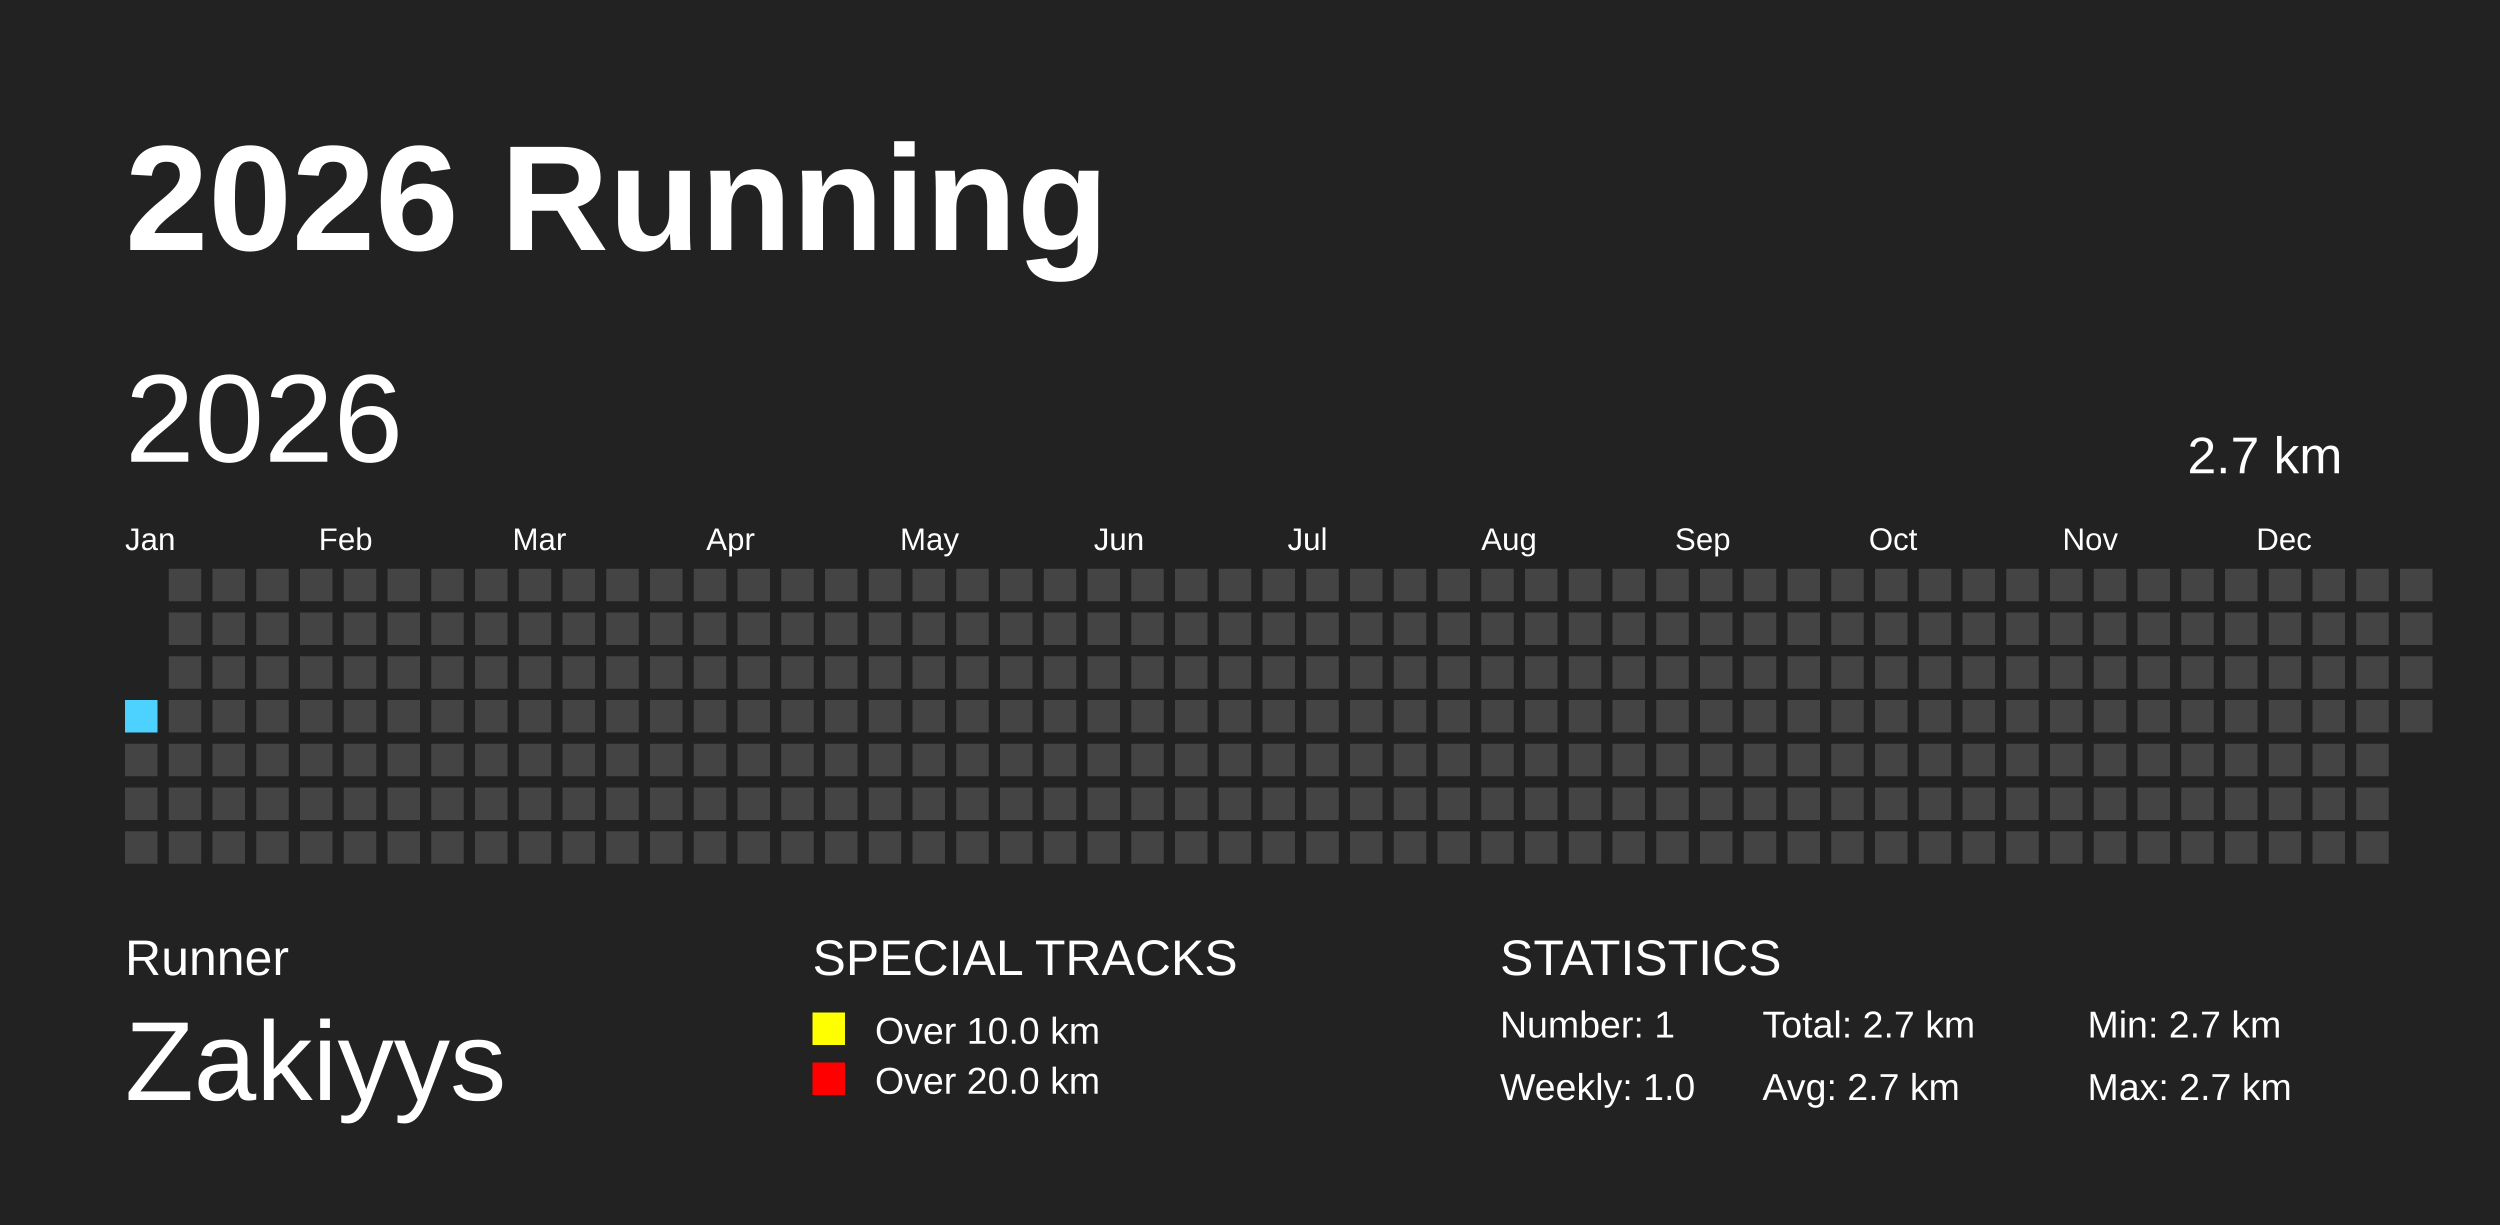
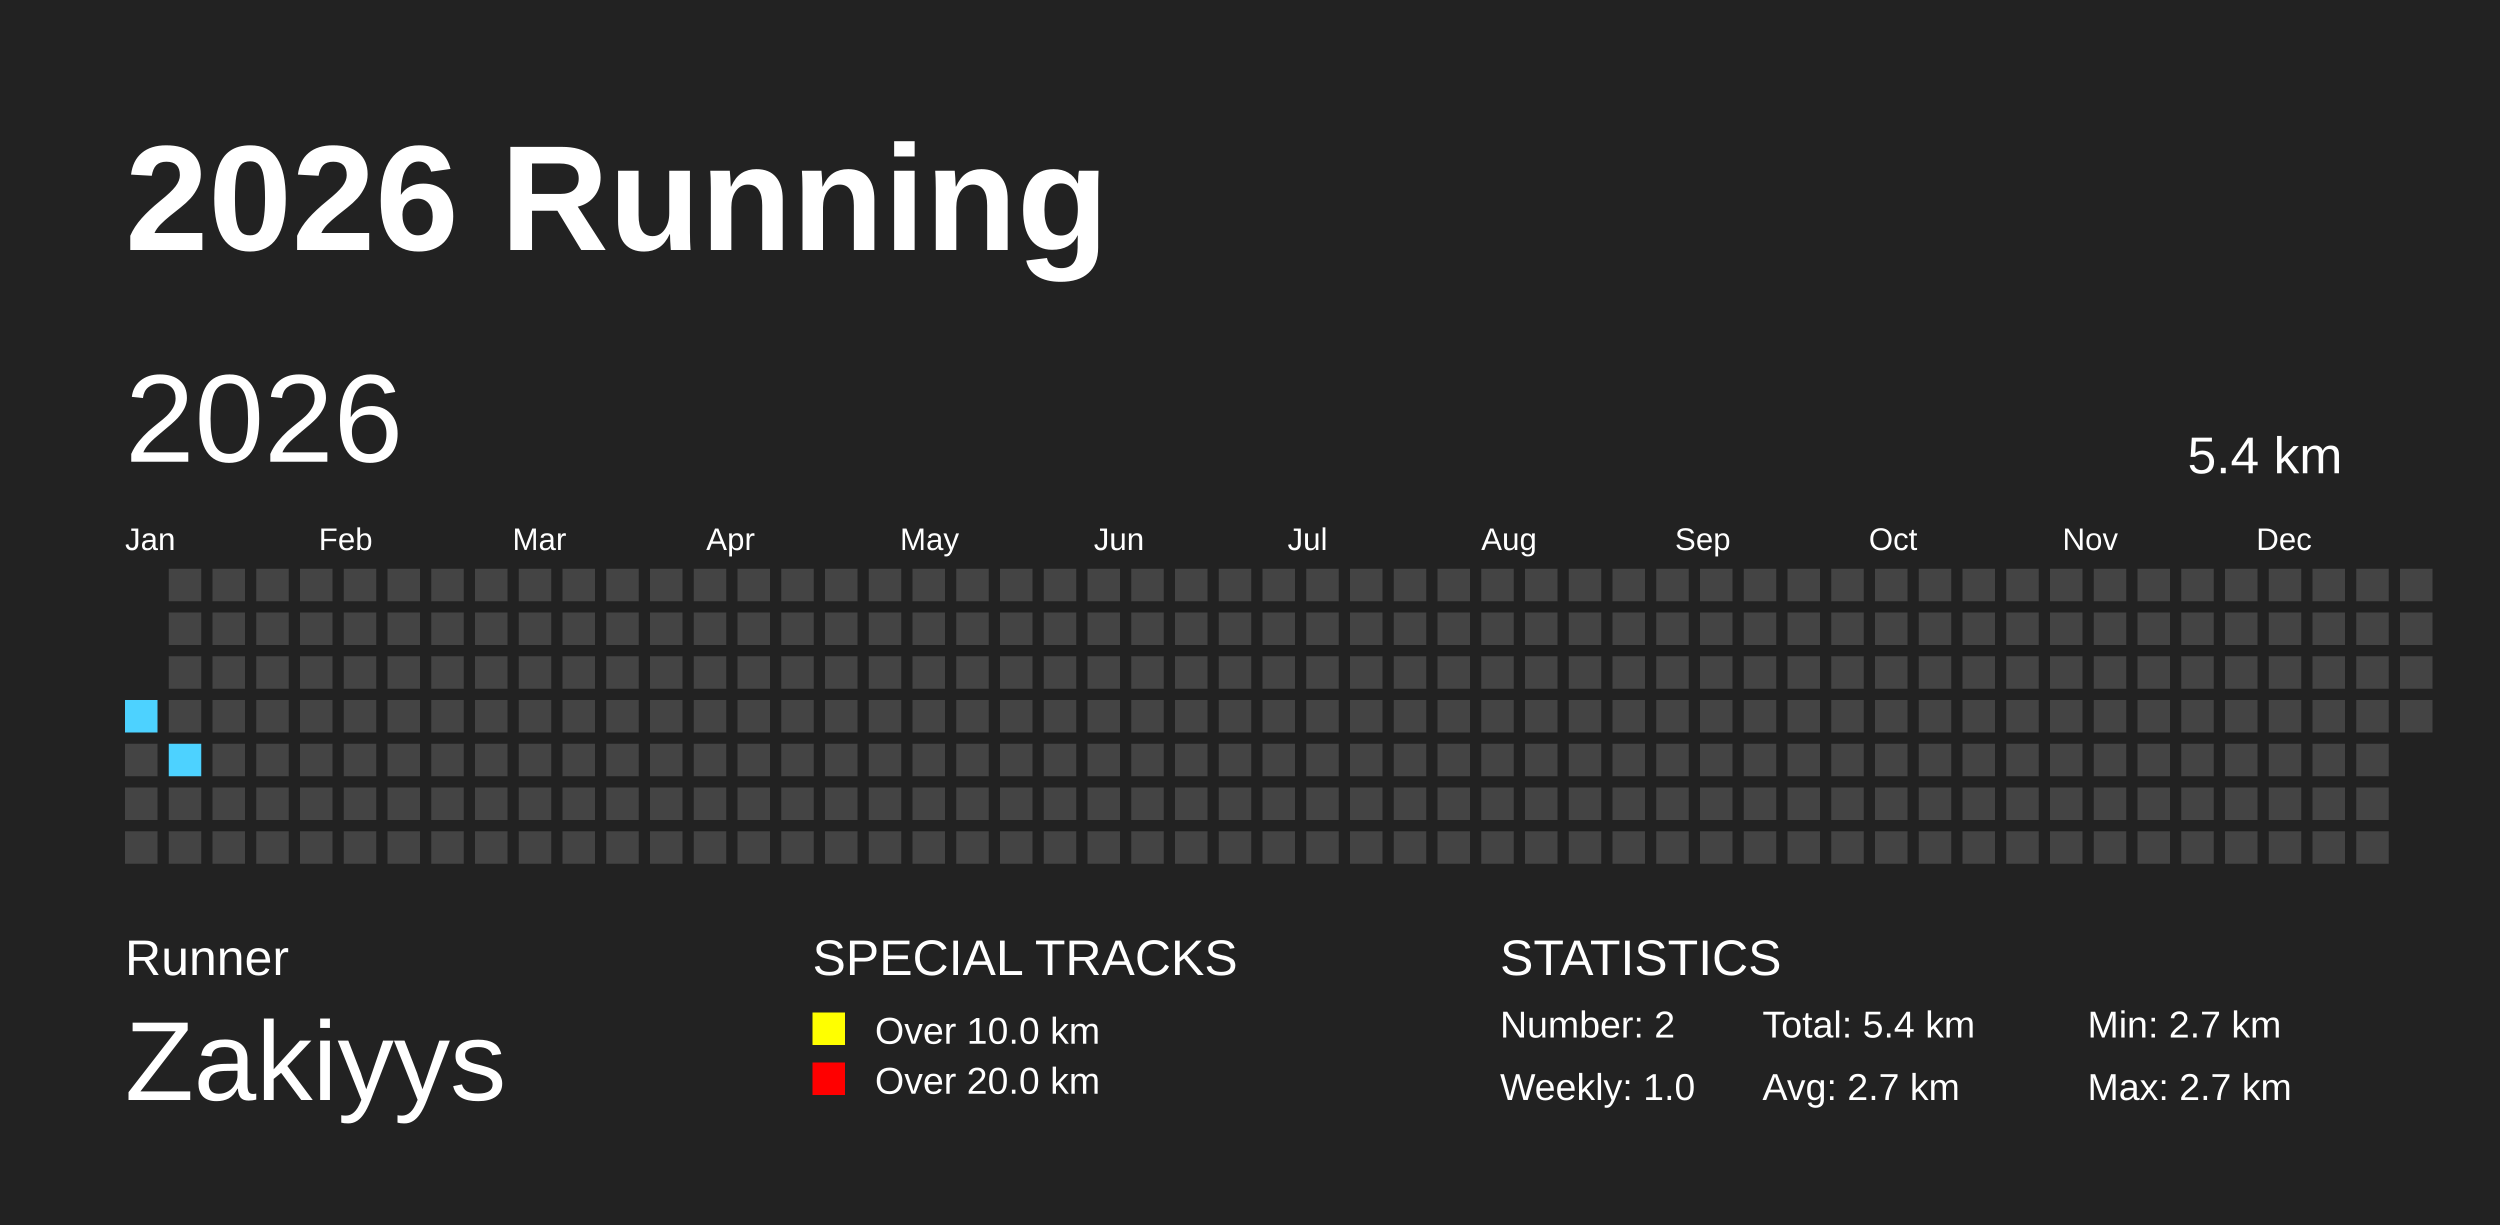
<svg xmlns="http://www.w3.org/2000/svg" baseProfile="full" height="98mm" version="1.1" viewBox="0,0,200,98" width="200mm">
  <defs />
  <rect fill="#222222" height="98" width="200" x="0" y="0" />
  <text fill="#FFFFFF" style="font-size:12px; font-family:Arial; font-weight:bold;" x="10" y="20">2026 Running</text>
  <text fill="#FFFFFF" style="font-size:4px; font-family:Arial" x="10" y="78">Runner</text>
  <text fill="#FFFFFF" style="font-size:9px; font-family:Arial" x="10" y="88">Zakiyys</text>
  <text fill="#FFFFFF" style="font-size:4px; font-family:Arial" x="65" y="78">SPECIAL TRACKS</text>
  <rect fill="yellow" height="2.6" width="2.6" x="65" y="81" />
  <text fill="#FFFFFF" style="font-size:3px; font-family:Arial" x="70" y="83.5">Over 10.0 km</text>
  <rect fill="red" height="2.6" width="2.6" x="65" y="85" />
  <text fill="#FFFFFF" style="font-size:3px; font-family:Arial" x="70" y="87.5">Over 20.0 km</text>
  <text fill="#FFFFFF" style="font-size:4px; font-family:Arial" x="120" y="78">STATISTICS</text>
-   <text fill="#FFFFFF" style="font-size:3px; font-family:Arial" x="120" y="83">Number: 1</text>
+   <text fill="#FFFFFF" style="font-size:3px; font-family:Arial" x="120" y="83">Number: 2</text>
  <text fill="#FFFFFF" style="font-size:3px; font-family:Arial" x="120" y="88">Weekly: 1.0</text>
-   <text fill="#FFFFFF" style="font-size:3px; font-family:Arial" x="141" y="83">Total: 2.7 km</text>
+   <text fill="#FFFFFF" style="font-size:3px; font-family:Arial" x="141" y="83">Total: 5.4 km</text>
  <text fill="#FFFFFF" style="font-size:3px; font-family:Arial" x="141" y="88">Avg: 2.7 km</text>
  <text fill="#FFFFFF" style="font-size:3px; font-family:Arial" x="167" y="83">Min: 2.7 km</text>
  <text fill="#FFFFFF" style="font-size:3px; font-family:Arial" x="167" y="88">Max: 2.7 km</text>
  <text dominant-baseline="hanging" fill="#FFFFFF" style="font-size:10.0px; font-family:Arial;" x="10" y="30">2026</text>
-   <text dominant-baseline="hanging" fill="#FFFFFF" style="font-size:4.125px; font-family:Arial;" x="175" y="35">2.7 km</text>
+   <text dominant-baseline="hanging" fill="#FFFFFF" style="font-size:4.125px; font-family:Arial;" x="175" y="35">5.4 km</text>
  <text fill="#FFFFFF" style="font-size:2.5px; font-family:Arial" x="10.0" y="44">Jan</text>
  <text fill="#FFFFFF" style="font-size:2.5px; font-family:Arial" x="25.5" y="44">Feb</text>
  <text fill="#FFFFFF" style="font-size:2.5px; font-family:Arial" x="41.0" y="44">Mar</text>
  <text fill="#FFFFFF" style="font-size:2.5px; font-family:Arial" x="56.5" y="44">Apr</text>
  <text fill="#FFFFFF" style="font-size:2.5px; font-family:Arial" x="72.0" y="44">May</text>
  <text fill="#FFFFFF" style="font-size:2.5px; font-family:Arial" x="87.5" y="44">Jun</text>
  <text fill="#FFFFFF" style="font-size:2.5px; font-family:Arial" x="103.0" y="44">Jul</text>
  <text fill="#FFFFFF" style="font-size:2.5px; font-family:Arial" x="118.5" y="44">Aug</text>
  <text fill="#FFFFFF" style="font-size:2.5px; font-family:Arial" x="134.0" y="44">Sep</text>
  <text fill="#FFFFFF" style="font-size:2.5px; font-family:Arial" x="149.5" y="44">Oct</text>
  <text fill="#FFFFFF" style="font-size:2.5px; font-family:Arial" x="165.0" y="44">Nov</text>
  <text fill="#FFFFFF" style="font-size:2.5px; font-family:Arial" x="180.5" y="44">Dec</text>
  <rect fill="#4DD2FF" height="2.6" width="2.6" x="10.0" y="56.0" />
  <rect fill="#444444" height="2.6" width="2.6" x="10.0" y="59.5" />
  <rect fill="#444444" height="2.6" width="2.6" x="10.0" y="63.0" />
  <rect fill="#444444" height="2.6" width="2.6" x="10.0" y="66.5" />
  <rect fill="#444444" height="2.6" width="2.6" x="13.5" y="45.5" />
  <rect fill="#444444" height="2.6" width="2.6" x="13.5" y="49.0" />
  <rect fill="#444444" height="2.6" width="2.6" x="13.5" y="52.5" />
  <rect fill="#444444" height="2.6" width="2.6" x="13.5" y="56.0" />
-   <rect fill="#444444" height="2.6" width="2.6" x="13.5" y="59.5" />
+   <rect fill="#4DD2FF" height="2.6" width="2.6" x="13.5" y="59.5" />
  <rect fill="#444444" height="2.6" width="2.6" x="13.5" y="63.0" />
  <rect fill="#444444" height="2.6" width="2.6" x="13.5" y="66.5" />
  <rect fill="#444444" height="2.6" width="2.6" x="17.0" y="45.5" />
  <rect fill="#444444" height="2.6" width="2.6" x="17.0" y="49.0" />
  <rect fill="#444444" height="2.6" width="2.6" x="17.0" y="52.5" />
  <rect fill="#444444" height="2.6" width="2.6" x="17.0" y="56.0" />
  <rect fill="#444444" height="2.6" width="2.6" x="17.0" y="59.5" />
  <rect fill="#444444" height="2.6" width="2.6" x="17.0" y="63.0" />
  <rect fill="#444444" height="2.6" width="2.6" x="17.0" y="66.5" />
  <rect fill="#444444" height="2.6" width="2.6" x="20.5" y="45.5" />
  <rect fill="#444444" height="2.6" width="2.6" x="20.5" y="49.0" />
  <rect fill="#444444" height="2.6" width="2.6" x="20.5" y="52.5" />
  <rect fill="#444444" height="2.6" width="2.6" x="20.5" y="56.0" />
  <rect fill="#444444" height="2.6" width="2.6" x="20.5" y="59.5" />
  <rect fill="#444444" height="2.6" width="2.6" x="20.5" y="63.0" />
  <rect fill="#444444" height="2.6" width="2.6" x="20.5" y="66.5" />
  <rect fill="#444444" height="2.6" width="2.6" x="24.0" y="45.5" />
  <rect fill="#444444" height="2.6" width="2.6" x="24.0" y="49.0" />
  <rect fill="#444444" height="2.6" width="2.6" x="24.0" y="52.5" />
  <rect fill="#444444" height="2.6" width="2.6" x="24.0" y="56.0" />
  <rect fill="#444444" height="2.6" width="2.6" x="24.0" y="59.5" />
  <rect fill="#444444" height="2.6" width="2.6" x="24.0" y="63.0" />
  <rect fill="#444444" height="2.6" width="2.6" x="24.0" y="66.5" />
  <rect fill="#444444" height="2.6" width="2.6" x="27.5" y="45.5" />
  <rect fill="#444444" height="2.6" width="2.6" x="27.5" y="49.0" />
  <rect fill="#444444" height="2.6" width="2.6" x="27.5" y="52.5" />
  <rect fill="#444444" height="2.6" width="2.6" x="27.5" y="56.0" />
  <rect fill="#444444" height="2.6" width="2.6" x="27.5" y="59.5" />
  <rect fill="#444444" height="2.6" width="2.6" x="27.5" y="63.0" />
  <rect fill="#444444" height="2.6" width="2.6" x="27.5" y="66.5" />
  <rect fill="#444444" height="2.6" width="2.6" x="31.0" y="45.5" />
  <rect fill="#444444" height="2.6" width="2.6" x="31.0" y="49.0" />
  <rect fill="#444444" height="2.6" width="2.6" x="31.0" y="52.5" />
  <rect fill="#444444" height="2.6" width="2.6" x="31.0" y="56.0" />
  <rect fill="#444444" height="2.6" width="2.6" x="31.0" y="59.5" />
  <rect fill="#444444" height="2.6" width="2.6" x="31.0" y="63.0" />
  <rect fill="#444444" height="2.6" width="2.6" x="31.0" y="66.5" />
  <rect fill="#444444" height="2.6" width="2.6" x="34.5" y="45.5" />
  <rect fill="#444444" height="2.6" width="2.6" x="34.5" y="49.0" />
  <rect fill="#444444" height="2.6" width="2.6" x="34.5" y="52.5" />
  <rect fill="#444444" height="2.6" width="2.6" x="34.5" y="56.0" />
  <rect fill="#444444" height="2.6" width="2.6" x="34.5" y="59.5" />
  <rect fill="#444444" height="2.6" width="2.6" x="34.5" y="63.0" />
  <rect fill="#444444" height="2.6" width="2.6" x="34.5" y="66.5" />
  <rect fill="#444444" height="2.6" width="2.6" x="38.0" y="45.5" />
  <rect fill="#444444" height="2.6" width="2.6" x="38.0" y="49.0" />
  <rect fill="#444444" height="2.6" width="2.6" x="38.0" y="52.5" />
  <rect fill="#444444" height="2.6" width="2.6" x="38.0" y="56.0" />
  <rect fill="#444444" height="2.6" width="2.6" x="38.0" y="59.5" />
  <rect fill="#444444" height="2.6" width="2.6" x="38.0" y="63.0" />
  <rect fill="#444444" height="2.6" width="2.6" x="38.0" y="66.5" />
  <rect fill="#444444" height="2.6" width="2.6" x="41.5" y="45.5" />
  <rect fill="#444444" height="2.6" width="2.6" x="41.5" y="49.0" />
  <rect fill="#444444" height="2.6" width="2.6" x="41.5" y="52.5" />
  <rect fill="#444444" height="2.6" width="2.6" x="41.5" y="56.0" />
  <rect fill="#444444" height="2.6" width="2.6" x="41.5" y="59.5" />
  <rect fill="#444444" height="2.6" width="2.6" x="41.5" y="63.0" />
  <rect fill="#444444" height="2.6" width="2.6" x="41.5" y="66.5" />
  <rect fill="#444444" height="2.6" width="2.6" x="45.0" y="45.5" />
  <rect fill="#444444" height="2.6" width="2.6" x="45.0" y="49.0" />
  <rect fill="#444444" height="2.6" width="2.6" x="45.0" y="52.5" />
  <rect fill="#444444" height="2.6" width="2.6" x="45.0" y="56.0" />
  <rect fill="#444444" height="2.6" width="2.6" x="45.0" y="59.5" />
  <rect fill="#444444" height="2.6" width="2.6" x="45.0" y="63.0" />
  <rect fill="#444444" height="2.6" width="2.6" x="45.0" y="66.5" />
  <rect fill="#444444" height="2.6" width="2.6" x="48.5" y="45.5" />
  <rect fill="#444444" height="2.6" width="2.6" x="48.5" y="49.0" />
  <rect fill="#444444" height="2.6" width="2.6" x="48.5" y="52.5" />
  <rect fill="#444444" height="2.6" width="2.6" x="48.5" y="56.0" />
  <rect fill="#444444" height="2.6" width="2.6" x="48.5" y="59.5" />
  <rect fill="#444444" height="2.6" width="2.6" x="48.5" y="63.0" />
  <rect fill="#444444" height="2.6" width="2.6" x="48.5" y="66.5" />
  <rect fill="#444444" height="2.6" width="2.6" x="52.0" y="45.5" />
  <rect fill="#444444" height="2.6" width="2.6" x="52.0" y="49.0" />
  <rect fill="#444444" height="2.6" width="2.6" x="52.0" y="52.5" />
  <rect fill="#444444" height="2.6" width="2.6" x="52.0" y="56.0" />
  <rect fill="#444444" height="2.6" width="2.6" x="52.0" y="59.5" />
  <rect fill="#444444" height="2.6" width="2.6" x="52.0" y="63.0" />
  <rect fill="#444444" height="2.6" width="2.6" x="52.0" y="66.5" />
  <rect fill="#444444" height="2.6" width="2.6" x="55.5" y="45.5" />
  <rect fill="#444444" height="2.6" width="2.6" x="55.5" y="49.0" />
  <rect fill="#444444" height="2.6" width="2.6" x="55.5" y="52.5" />
  <rect fill="#444444" height="2.6" width="2.6" x="55.5" y="56.0" />
  <rect fill="#444444" height="2.6" width="2.6" x="55.5" y="59.5" />
  <rect fill="#444444" height="2.6" width="2.6" x="55.5" y="63.0" />
  <rect fill="#444444" height="2.6" width="2.6" x="55.5" y="66.5" />
  <rect fill="#444444" height="2.6" width="2.6" x="59.0" y="45.5" />
  <rect fill="#444444" height="2.6" width="2.6" x="59.0" y="49.0" />
  <rect fill="#444444" height="2.6" width="2.6" x="59.0" y="52.5" />
  <rect fill="#444444" height="2.6" width="2.6" x="59.0" y="56.0" />
  <rect fill="#444444" height="2.6" width="2.6" x="59.0" y="59.5" />
  <rect fill="#444444" height="2.6" width="2.6" x="59.0" y="63.0" />
  <rect fill="#444444" height="2.6" width="2.6" x="59.0" y="66.5" />
  <rect fill="#444444" height="2.6" width="2.6" x="62.5" y="45.5" />
  <rect fill="#444444" height="2.6" width="2.6" x="62.5" y="49.0" />
  <rect fill="#444444" height="2.6" width="2.6" x="62.5" y="52.5" />
  <rect fill="#444444" height="2.6" width="2.6" x="62.5" y="56.0" />
  <rect fill="#444444" height="2.6" width="2.6" x="62.5" y="59.5" />
  <rect fill="#444444" height="2.6" width="2.6" x="62.5" y="63.0" />
  <rect fill="#444444" height="2.6" width="2.6" x="62.5" y="66.5" />
  <rect fill="#444444" height="2.6" width="2.6" x="66.0" y="45.5" />
  <rect fill="#444444" height="2.6" width="2.6" x="66.0" y="49.0" />
  <rect fill="#444444" height="2.6" width="2.6" x="66.0" y="52.5" />
  <rect fill="#444444" height="2.6" width="2.6" x="66.0" y="56.0" />
  <rect fill="#444444" height="2.6" width="2.6" x="66.0" y="59.5" />
  <rect fill="#444444" height="2.6" width="2.6" x="66.0" y="63.0" />
  <rect fill="#444444" height="2.6" width="2.6" x="66.0" y="66.5" />
  <rect fill="#444444" height="2.6" width="2.6" x="69.5" y="45.5" />
  <rect fill="#444444" height="2.6" width="2.6" x="69.5" y="49.0" />
  <rect fill="#444444" height="2.6" width="2.6" x="69.5" y="52.5" />
  <rect fill="#444444" height="2.6" width="2.6" x="69.5" y="56.0" />
  <rect fill="#444444" height="2.6" width="2.6" x="69.5" y="59.5" />
  <rect fill="#444444" height="2.6" width="2.6" x="69.5" y="63.0" />
  <rect fill="#444444" height="2.6" width="2.6" x="69.5" y="66.5" />
  <rect fill="#444444" height="2.6" width="2.6" x="73.0" y="45.5" />
  <rect fill="#444444" height="2.6" width="2.6" x="73.0" y="49.0" />
  <rect fill="#444444" height="2.6" width="2.6" x="73.0" y="52.5" />
  <rect fill="#444444" height="2.6" width="2.6" x="73.0" y="56.0" />
  <rect fill="#444444" height="2.6" width="2.6" x="73.0" y="59.5" />
  <rect fill="#444444" height="2.6" width="2.6" x="73.0" y="63.0" />
  <rect fill="#444444" height="2.6" width="2.6" x="73.0" y="66.5" />
  <rect fill="#444444" height="2.6" width="2.6" x="76.5" y="45.5" />
  <rect fill="#444444" height="2.6" width="2.6" x="76.5" y="49.0" />
  <rect fill="#444444" height="2.6" width="2.6" x="76.5" y="52.5" />
  <rect fill="#444444" height="2.6" width="2.6" x="76.5" y="56.0" />
  <rect fill="#444444" height="2.6" width="2.6" x="76.5" y="59.5" />
  <rect fill="#444444" height="2.6" width="2.6" x="76.5" y="63.0" />
  <rect fill="#444444" height="2.6" width="2.6" x="76.5" y="66.5" />
  <rect fill="#444444" height="2.6" width="2.6" x="80.0" y="45.5" />
  <rect fill="#444444" height="2.6" width="2.6" x="80.0" y="49.0" />
  <rect fill="#444444" height="2.6" width="2.6" x="80.0" y="52.5" />
  <rect fill="#444444" height="2.6" width="2.6" x="80.0" y="56.0" />
  <rect fill="#444444" height="2.6" width="2.6" x="80.0" y="59.5" />
  <rect fill="#444444" height="2.6" width="2.6" x="80.0" y="63.0" />
  <rect fill="#444444" height="2.6" width="2.6" x="80.0" y="66.5" />
  <rect fill="#444444" height="2.6" width="2.6" x="83.5" y="45.5" />
  <rect fill="#444444" height="2.6" width="2.6" x="83.5" y="49.0" />
  <rect fill="#444444" height="2.6" width="2.6" x="83.5" y="52.5" />
  <rect fill="#444444" height="2.6" width="2.6" x="83.5" y="56.0" />
  <rect fill="#444444" height="2.6" width="2.6" x="83.5" y="59.5" />
  <rect fill="#444444" height="2.6" width="2.6" x="83.5" y="63.0" />
  <rect fill="#444444" height="2.6" width="2.6" x="83.5" y="66.5" />
  <rect fill="#444444" height="2.6" width="2.6" x="87.0" y="45.5" />
  <rect fill="#444444" height="2.6" width="2.6" x="87.0" y="49.0" />
  <rect fill="#444444" height="2.6" width="2.6" x="87.0" y="52.5" />
  <rect fill="#444444" height="2.6" width="2.6" x="87.0" y="56.0" />
  <rect fill="#444444" height="2.6" width="2.6" x="87.0" y="59.5" />
  <rect fill="#444444" height="2.6" width="2.6" x="87.0" y="63.0" />
  <rect fill="#444444" height="2.6" width="2.6" x="87.0" y="66.5" />
  <rect fill="#444444" height="2.6" width="2.6" x="90.5" y="45.5" />
  <rect fill="#444444" height="2.6" width="2.6" x="90.5" y="49.0" />
  <rect fill="#444444" height="2.6" width="2.6" x="90.5" y="52.5" />
  <rect fill="#444444" height="2.6" width="2.6" x="90.5" y="56.0" />
  <rect fill="#444444" height="2.6" width="2.6" x="90.5" y="59.5" />
  <rect fill="#444444" height="2.6" width="2.6" x="90.5" y="63.0" />
  <rect fill="#444444" height="2.6" width="2.6" x="90.5" y="66.5" />
  <rect fill="#444444" height="2.6" width="2.6" x="94.0" y="45.5" />
  <rect fill="#444444" height="2.6" width="2.6" x="94.0" y="49.0" />
  <rect fill="#444444" height="2.6" width="2.6" x="94.0" y="52.5" />
  <rect fill="#444444" height="2.6" width="2.6" x="94.0" y="56.0" />
  <rect fill="#444444" height="2.6" width="2.6" x="94.0" y="59.5" />
  <rect fill="#444444" height="2.6" width="2.6" x="94.0" y="63.0" />
  <rect fill="#444444" height="2.6" width="2.6" x="94.0" y="66.5" />
  <rect fill="#444444" height="2.6" width="2.6" x="97.5" y="45.5" />
  <rect fill="#444444" height="2.6" width="2.6" x="97.5" y="49.0" />
  <rect fill="#444444" height="2.6" width="2.6" x="97.5" y="52.5" />
  <rect fill="#444444" height="2.6" width="2.6" x="97.5" y="56.0" />
  <rect fill="#444444" height="2.6" width="2.6" x="97.5" y="59.5" />
  <rect fill="#444444" height="2.6" width="2.6" x="97.5" y="63.0" />
  <rect fill="#444444" height="2.6" width="2.6" x="97.5" y="66.5" />
  <rect fill="#444444" height="2.6" width="2.6" x="101.0" y="45.5" />
  <rect fill="#444444" height="2.6" width="2.6" x="101.0" y="49.0" />
  <rect fill="#444444" height="2.6" width="2.6" x="101.0" y="52.5" />
  <rect fill="#444444" height="2.6" width="2.6" x="101.0" y="56.0" />
  <rect fill="#444444" height="2.6" width="2.6" x="101.0" y="59.5" />
  <rect fill="#444444" height="2.6" width="2.6" x="101.0" y="63.0" />
  <rect fill="#444444" height="2.6" width="2.6" x="101.0" y="66.5" />
  <rect fill="#444444" height="2.6" width="2.6" x="104.5" y="45.5" />
  <rect fill="#444444" height="2.6" width="2.6" x="104.5" y="49.0" />
  <rect fill="#444444" height="2.6" width="2.6" x="104.5" y="52.5" />
  <rect fill="#444444" height="2.6" width="2.6" x="104.5" y="56.0" />
  <rect fill="#444444" height="2.6" width="2.6" x="104.5" y="59.5" />
  <rect fill="#444444" height="2.6" width="2.6" x="104.5" y="63.0" />
  <rect fill="#444444" height="2.6" width="2.6" x="104.5" y="66.5" />
  <rect fill="#444444" height="2.6" width="2.6" x="108.0" y="45.5" />
  <rect fill="#444444" height="2.6" width="2.6" x="108.0" y="49.0" />
  <rect fill="#444444" height="2.6" width="2.6" x="108.0" y="52.5" />
  <rect fill="#444444" height="2.6" width="2.6" x="108.0" y="56.0" />
  <rect fill="#444444" height="2.6" width="2.6" x="108.0" y="59.5" />
  <rect fill="#444444" height="2.6" width="2.6" x="108.0" y="63.0" />
  <rect fill="#444444" height="2.6" width="2.6" x="108.0" y="66.5" />
  <rect fill="#444444" height="2.6" width="2.6" x="111.5" y="45.5" />
  <rect fill="#444444" height="2.6" width="2.6" x="111.5" y="49.0" />
  <rect fill="#444444" height="2.6" width="2.6" x="111.5" y="52.5" />
  <rect fill="#444444" height="2.6" width="2.6" x="111.5" y="56.0" />
  <rect fill="#444444" height="2.6" width="2.6" x="111.5" y="59.5" />
  <rect fill="#444444" height="2.6" width="2.6" x="111.5" y="63.0" />
  <rect fill="#444444" height="2.6" width="2.6" x="111.5" y="66.5" />
  <rect fill="#444444" height="2.6" width="2.6" x="115.0" y="45.5" />
  <rect fill="#444444" height="2.6" width="2.6" x="115.0" y="49.0" />
  <rect fill="#444444" height="2.6" width="2.6" x="115.0" y="52.5" />
  <rect fill="#444444" height="2.6" width="2.6" x="115.0" y="56.0" />
  <rect fill="#444444" height="2.6" width="2.6" x="115.0" y="59.5" />
  <rect fill="#444444" height="2.6" width="2.6" x="115.0" y="63.0" />
  <rect fill="#444444" height="2.6" width="2.6" x="115.0" y="66.5" />
  <rect fill="#444444" height="2.6" width="2.6" x="118.5" y="45.5" />
  <rect fill="#444444" height="2.6" width="2.6" x="118.5" y="49.0" />
  <rect fill="#444444" height="2.6" width="2.6" x="118.5" y="52.5" />
  <rect fill="#444444" height="2.6" width="2.6" x="118.5" y="56.0" />
  <rect fill="#444444" height="2.6" width="2.6" x="118.5" y="59.5" />
  <rect fill="#444444" height="2.6" width="2.6" x="118.5" y="63.0" />
  <rect fill="#444444" height="2.6" width="2.6" x="118.5" y="66.5" />
  <rect fill="#444444" height="2.6" width="2.6" x="122.0" y="45.5" />
  <rect fill="#444444" height="2.6" width="2.6" x="122.0" y="49.0" />
  <rect fill="#444444" height="2.6" width="2.6" x="122.0" y="52.5" />
  <rect fill="#444444" height="2.6" width="2.6" x="122.0" y="56.0" />
  <rect fill="#444444" height="2.6" width="2.6" x="122.0" y="59.5" />
  <rect fill="#444444" height="2.6" width="2.6" x="122.0" y="63.0" />
  <rect fill="#444444" height="2.6" width="2.6" x="122.0" y="66.5" />
  <rect fill="#444444" height="2.6" width="2.6" x="125.5" y="45.5" />
  <rect fill="#444444" height="2.6" width="2.6" x="125.5" y="49.0" />
  <rect fill="#444444" height="2.6" width="2.6" x="125.5" y="52.5" />
  <rect fill="#444444" height="2.6" width="2.6" x="125.5" y="56.0" />
  <rect fill="#444444" height="2.6" width="2.6" x="125.5" y="59.5" />
  <rect fill="#444444" height="2.6" width="2.6" x="125.5" y="63.0" />
  <rect fill="#444444" height="2.6" width="2.6" x="125.5" y="66.5" />
  <rect fill="#444444" height="2.6" width="2.6" x="129.0" y="45.5" />
  <rect fill="#444444" height="2.6" width="2.6" x="129.0" y="49.0" />
  <rect fill="#444444" height="2.6" width="2.6" x="129.0" y="52.5" />
  <rect fill="#444444" height="2.6" width="2.6" x="129.0" y="56.0" />
  <rect fill="#444444" height="2.6" width="2.6" x="129.0" y="59.5" />
  <rect fill="#444444" height="2.6" width="2.6" x="129.0" y="63.0" />
  <rect fill="#444444" height="2.6" width="2.6" x="129.0" y="66.5" />
  <rect fill="#444444" height="2.6" width="2.6" x="132.5" y="45.5" />
  <rect fill="#444444" height="2.6" width="2.6" x="132.5" y="49.0" />
  <rect fill="#444444" height="2.6" width="2.6" x="132.5" y="52.5" />
  <rect fill="#444444" height="2.6" width="2.6" x="132.5" y="56.0" />
  <rect fill="#444444" height="2.6" width="2.6" x="132.5" y="59.5" />
  <rect fill="#444444" height="2.6" width="2.6" x="132.5" y="63.0" />
  <rect fill="#444444" height="2.6" width="2.6" x="132.5" y="66.5" />
  <rect fill="#444444" height="2.6" width="2.6" x="136.0" y="45.5" />
  <rect fill="#444444" height="2.6" width="2.6" x="136.0" y="49.0" />
  <rect fill="#444444" height="2.6" width="2.6" x="136.0" y="52.5" />
  <rect fill="#444444" height="2.6" width="2.6" x="136.0" y="56.0" />
  <rect fill="#444444" height="2.6" width="2.6" x="136.0" y="59.5" />
  <rect fill="#444444" height="2.6" width="2.6" x="136.0" y="63.0" />
  <rect fill="#444444" height="2.6" width="2.6" x="136.0" y="66.5" />
  <rect fill="#444444" height="2.6" width="2.6" x="139.5" y="45.5" />
  <rect fill="#444444" height="2.6" width="2.6" x="139.5" y="49.0" />
  <rect fill="#444444" height="2.6" width="2.6" x="139.5" y="52.5" />
  <rect fill="#444444" height="2.6" width="2.6" x="139.5" y="56.0" />
  <rect fill="#444444" height="2.6" width="2.6" x="139.5" y="59.5" />
  <rect fill="#444444" height="2.6" width="2.6" x="139.5" y="63.0" />
  <rect fill="#444444" height="2.6" width="2.6" x="139.5" y="66.5" />
  <rect fill="#444444" height="2.6" width="2.6" x="143.0" y="45.5" />
  <rect fill="#444444" height="2.6" width="2.6" x="143.0" y="49.0" />
  <rect fill="#444444" height="2.6" width="2.6" x="143.0" y="52.5" />
  <rect fill="#444444" height="2.6" width="2.6" x="143.0" y="56.0" />
  <rect fill="#444444" height="2.6" width="2.6" x="143.0" y="59.5" />
  <rect fill="#444444" height="2.6" width="2.6" x="143.0" y="63.0" />
  <rect fill="#444444" height="2.6" width="2.6" x="143.0" y="66.5" />
  <rect fill="#444444" height="2.6" width="2.6" x="146.5" y="45.5" />
  <rect fill="#444444" height="2.6" width="2.6" x="146.5" y="49.0" />
  <rect fill="#444444" height="2.6" width="2.6" x="146.5" y="52.5" />
  <rect fill="#444444" height="2.6" width="2.6" x="146.5" y="56.0" />
  <rect fill="#444444" height="2.6" width="2.6" x="146.5" y="59.5" />
  <rect fill="#444444" height="2.6" width="2.6" x="146.5" y="63.0" />
  <rect fill="#444444" height="2.6" width="2.6" x="146.5" y="66.5" />
  <rect fill="#444444" height="2.6" width="2.6" x="150.0" y="45.5" />
  <rect fill="#444444" height="2.6" width="2.6" x="150.0" y="49.0" />
  <rect fill="#444444" height="2.6" width="2.6" x="150.0" y="52.5" />
  <rect fill="#444444" height="2.6" width="2.6" x="150.0" y="56.0" />
  <rect fill="#444444" height="2.6" width="2.6" x="150.0" y="59.5" />
  <rect fill="#444444" height="2.6" width="2.6" x="150.0" y="63.0" />
  <rect fill="#444444" height="2.6" width="2.6" x="150.0" y="66.5" />
  <rect fill="#444444" height="2.6" width="2.6" x="153.5" y="45.5" />
  <rect fill="#444444" height="2.6" width="2.6" x="153.5" y="49.0" />
  <rect fill="#444444" height="2.6" width="2.6" x="153.5" y="52.5" />
  <rect fill="#444444" height="2.6" width="2.6" x="153.5" y="56.0" />
  <rect fill="#444444" height="2.6" width="2.6" x="153.5" y="59.5" />
  <rect fill="#444444" height="2.6" width="2.6" x="153.5" y="63.0" />
  <rect fill="#444444" height="2.6" width="2.6" x="153.5" y="66.5" />
  <rect fill="#444444" height="2.6" width="2.6" x="157.0" y="45.5" />
  <rect fill="#444444" height="2.6" width="2.6" x="157.0" y="49.0" />
  <rect fill="#444444" height="2.6" width="2.6" x="157.0" y="52.5" />
  <rect fill="#444444" height="2.6" width="2.6" x="157.0" y="56.0" />
  <rect fill="#444444" height="2.6" width="2.6" x="157.0" y="59.5" />
  <rect fill="#444444" height="2.6" width="2.6" x="157.0" y="63.0" />
  <rect fill="#444444" height="2.6" width="2.6" x="157.0" y="66.5" />
  <rect fill="#444444" height="2.6" width="2.6" x="160.5" y="45.5" />
  <rect fill="#444444" height="2.6" width="2.6" x="160.5" y="49.0" />
  <rect fill="#444444" height="2.6" width="2.6" x="160.5" y="52.5" />
  <rect fill="#444444" height="2.6" width="2.6" x="160.5" y="56.0" />
  <rect fill="#444444" height="2.6" width="2.6" x="160.5" y="59.5" />
  <rect fill="#444444" height="2.6" width="2.6" x="160.5" y="63.0" />
  <rect fill="#444444" height="2.6" width="2.6" x="160.5" y="66.5" />
  <rect fill="#444444" height="2.6" width="2.6" x="164.0" y="45.5" />
  <rect fill="#444444" height="2.6" width="2.6" x="164.0" y="49.0" />
  <rect fill="#444444" height="2.6" width="2.6" x="164.0" y="52.5" />
  <rect fill="#444444" height="2.6" width="2.6" x="164.0" y="56.0" />
  <rect fill="#444444" height="2.6" width="2.6" x="164.0" y="59.5" />
  <rect fill="#444444" height="2.6" width="2.6" x="164.0" y="63.0" />
  <rect fill="#444444" height="2.6" width="2.6" x="164.0" y="66.5" />
  <rect fill="#444444" height="2.6" width="2.6" x="167.5" y="45.5" />
  <rect fill="#444444" height="2.6" width="2.6" x="167.5" y="49.0" />
  <rect fill="#444444" height="2.6" width="2.6" x="167.5" y="52.5" />
  <rect fill="#444444" height="2.6" width="2.6" x="167.5" y="56.0" />
  <rect fill="#444444" height="2.6" width="2.6" x="167.5" y="59.5" />
  <rect fill="#444444" height="2.6" width="2.6" x="167.5" y="63.0" />
  <rect fill="#444444" height="2.6" width="2.6" x="167.5" y="66.5" />
  <rect fill="#444444" height="2.6" width="2.6" x="171.0" y="45.5" />
  <rect fill="#444444" height="2.6" width="2.6" x="171.0" y="49.0" />
  <rect fill="#444444" height="2.6" width="2.6" x="171.0" y="52.5" />
  <rect fill="#444444" height="2.6" width="2.6" x="171.0" y="56.0" />
  <rect fill="#444444" height="2.6" width="2.6" x="171.0" y="59.5" />
  <rect fill="#444444" height="2.6" width="2.6" x="171.0" y="63.0" />
  <rect fill="#444444" height="2.6" width="2.6" x="171.0" y="66.5" />
  <rect fill="#444444" height="2.6" width="2.6" x="174.5" y="45.5" />
  <rect fill="#444444" height="2.6" width="2.6" x="174.5" y="49.0" />
  <rect fill="#444444" height="2.6" width="2.6" x="174.5" y="52.5" />
  <rect fill="#444444" height="2.6" width="2.6" x="174.5" y="56.0" />
  <rect fill="#444444" height="2.6" width="2.6" x="174.5" y="59.5" />
  <rect fill="#444444" height="2.6" width="2.6" x="174.5" y="63.0" />
  <rect fill="#444444" height="2.6" width="2.6" x="174.5" y="66.5" />
  <rect fill="#444444" height="2.6" width="2.6" x="178.0" y="45.5" />
  <rect fill="#444444" height="2.6" width="2.6" x="178.0" y="49.0" />
  <rect fill="#444444" height="2.6" width="2.6" x="178.0" y="52.5" />
  <rect fill="#444444" height="2.6" width="2.6" x="178.0" y="56.0" />
  <rect fill="#444444" height="2.6" width="2.6" x="178.0" y="59.5" />
  <rect fill="#444444" height="2.6" width="2.6" x="178.0" y="63.0" />
  <rect fill="#444444" height="2.6" width="2.6" x="178.0" y="66.5" />
  <rect fill="#444444" height="2.6" width="2.6" x="181.5" y="45.5" />
  <rect fill="#444444" height="2.6" width="2.6" x="181.5" y="49.0" />
  <rect fill="#444444" height="2.6" width="2.6" x="181.5" y="52.5" />
  <rect fill="#444444" height="2.6" width="2.6" x="181.5" y="56.0" />
  <rect fill="#444444" height="2.6" width="2.6" x="181.5" y="59.5" />
  <rect fill="#444444" height="2.6" width="2.6" x="181.5" y="63.0" />
  <rect fill="#444444" height="2.6" width="2.6" x="181.5" y="66.5" />
  <rect fill="#444444" height="2.6" width="2.6" x="185.0" y="45.5" />
  <rect fill="#444444" height="2.6" width="2.6" x="185.0" y="49.0" />
  <rect fill="#444444" height="2.6" width="2.6" x="185.0" y="52.5" />
  <rect fill="#444444" height="2.6" width="2.6" x="185.0" y="56.0" />
  <rect fill="#444444" height="2.6" width="2.6" x="185.0" y="59.5" />
  <rect fill="#444444" height="2.6" width="2.6" x="185.0" y="63.0" />
  <rect fill="#444444" height="2.6" width="2.6" x="185.0" y="66.5" />
  <rect fill="#444444" height="2.6" width="2.6" x="188.5" y="45.5" />
  <rect fill="#444444" height="2.6" width="2.6" x="188.5" y="49.0" />
  <rect fill="#444444" height="2.6" width="2.6" x="188.5" y="52.5" />
  <rect fill="#444444" height="2.6" width="2.6" x="188.5" y="56.0" />
  <rect fill="#444444" height="2.6" width="2.6" x="188.5" y="59.5" />
  <rect fill="#444444" height="2.6" width="2.6" x="188.5" y="63.0" />
  <rect fill="#444444" height="2.6" width="2.6" x="188.5" y="66.5" />
  <rect fill="#444444" height="2.6" width="2.6" x="192.0" y="45.5" />
  <rect fill="#444444" height="2.6" width="2.6" x="192.0" y="49.0" />
  <rect fill="#444444" height="2.6" width="2.6" x="192.0" y="52.5" />
  <rect fill="#444444" height="2.6" width="2.6" x="192.0" y="56.0" />
</svg>
